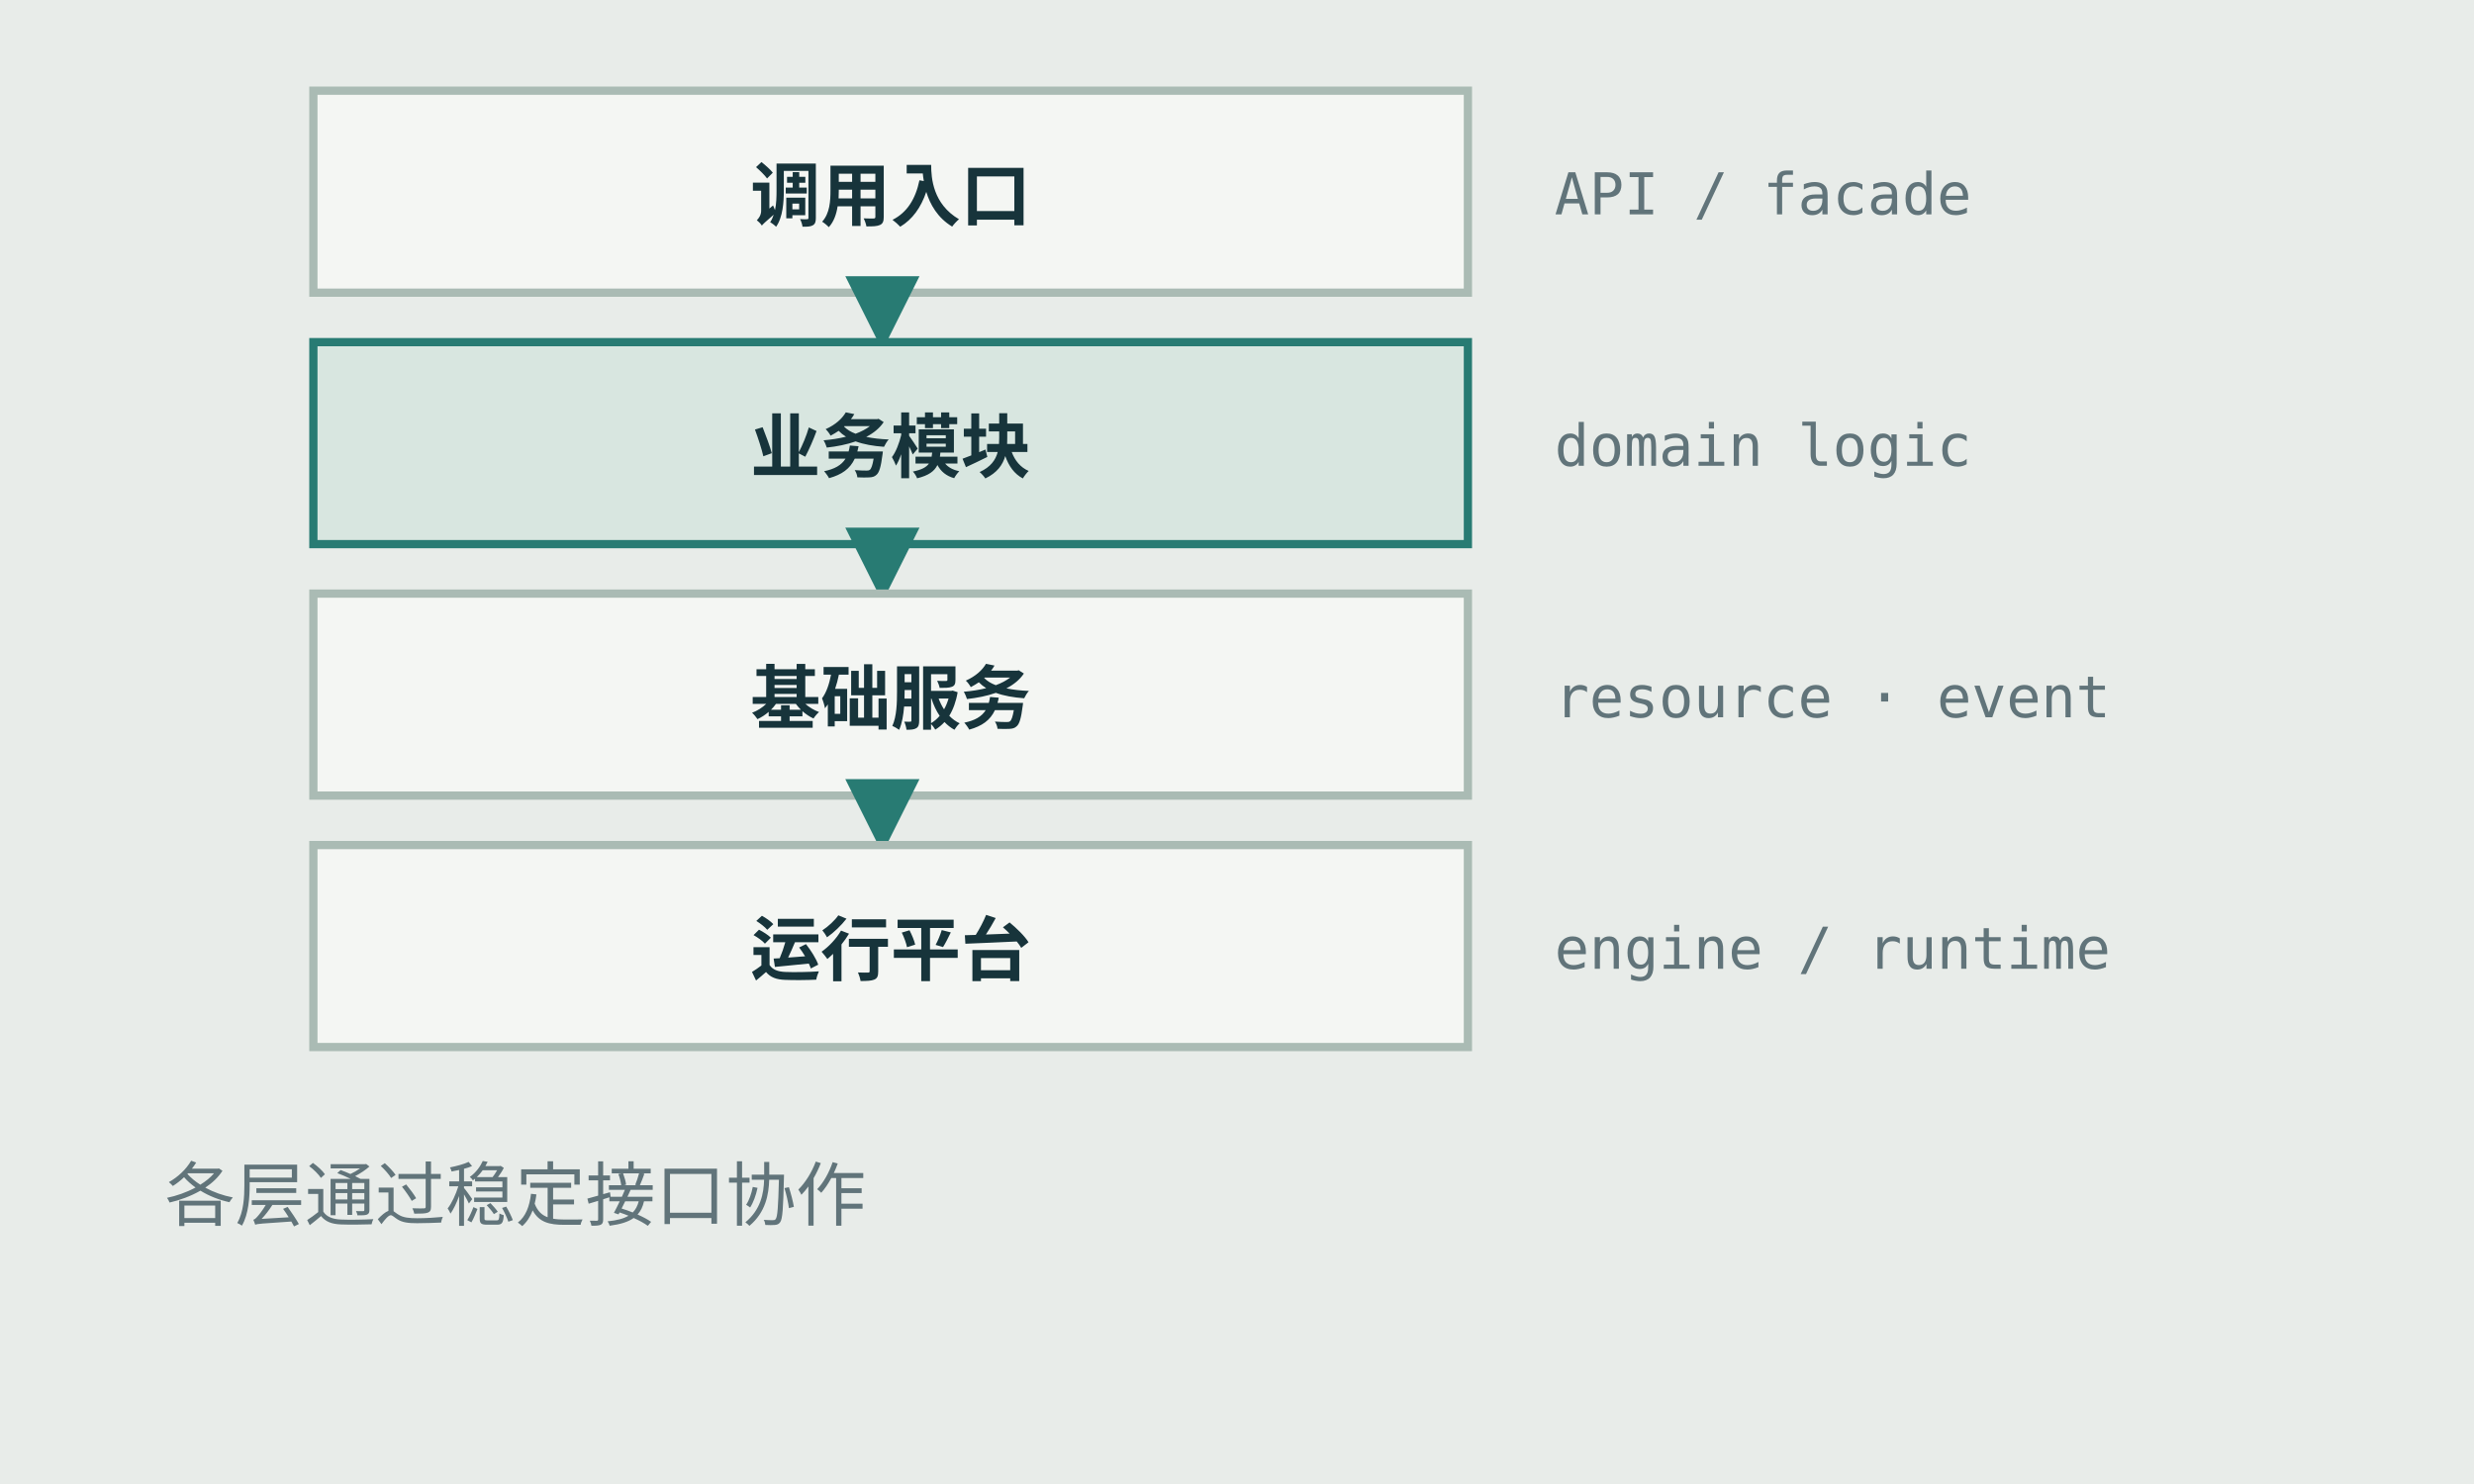
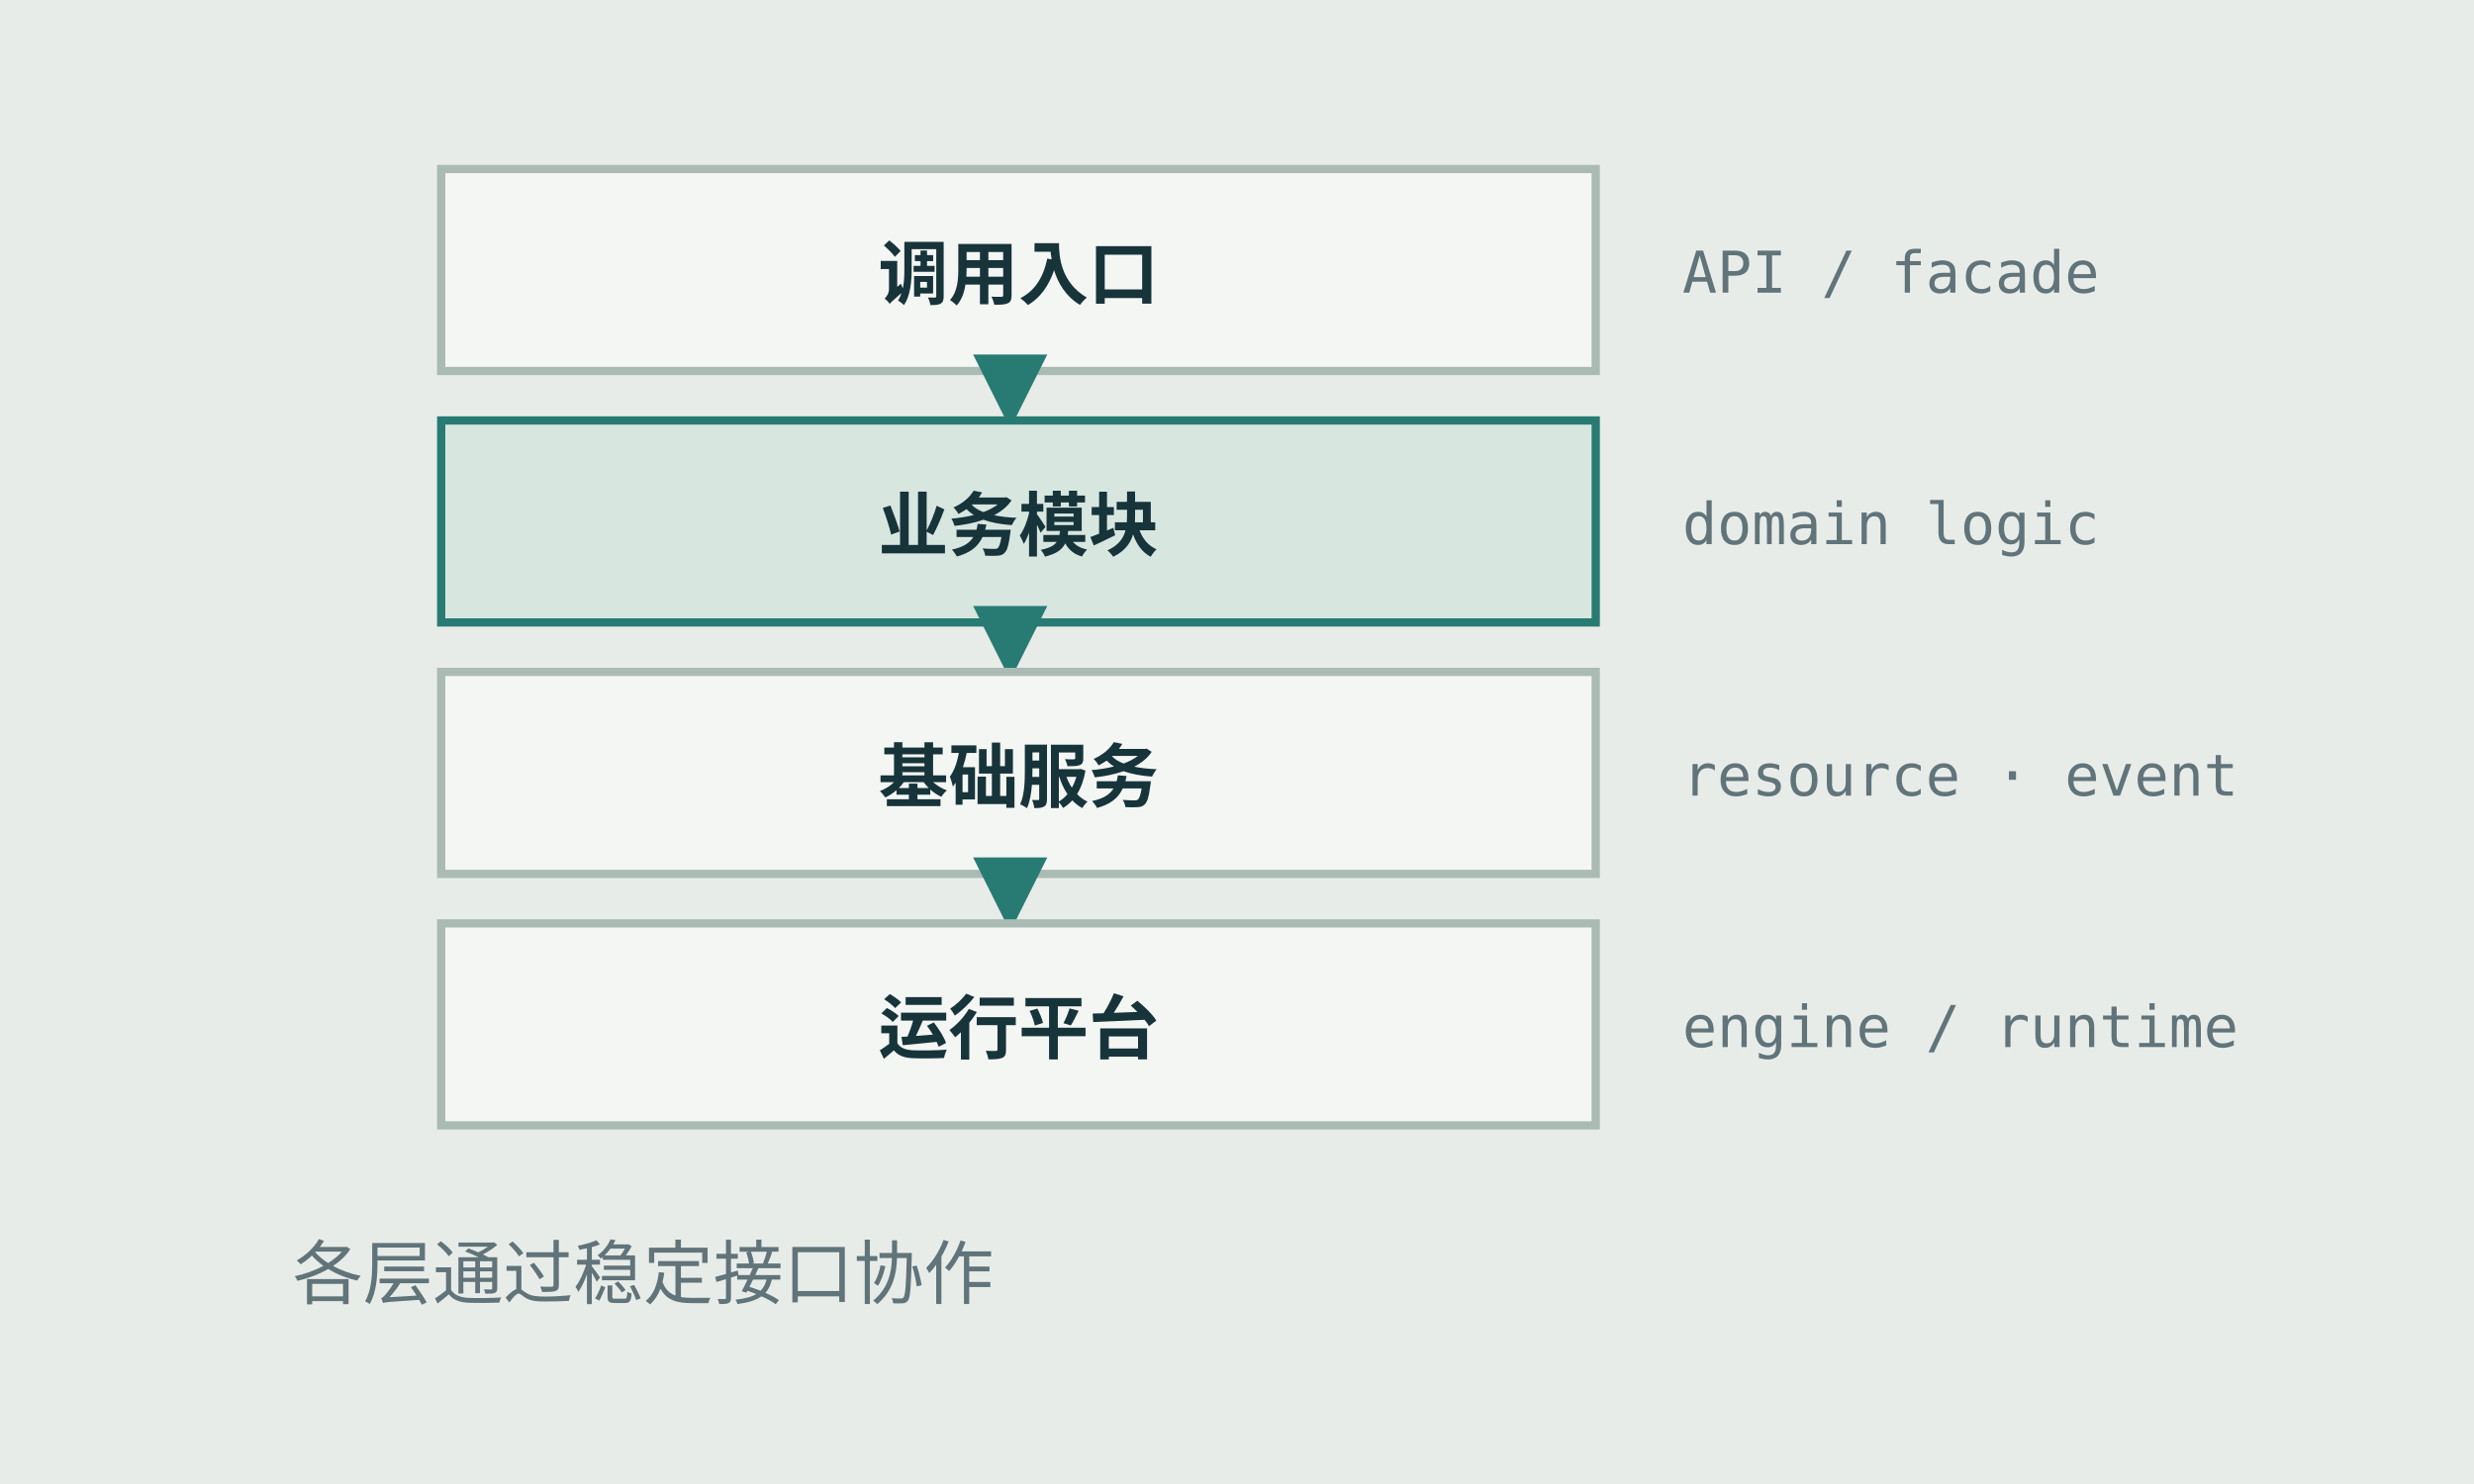
<svg xmlns="http://www.w3.org/2000/svg" width="600" height="360" viewBox="610 230 600 360" role="img" aria-labelledby="thumbnailTitle">
  <defs>
    <pattern id="grid" width="40" height="40" patternUnits="userSpaceOnUse">
      <path d="M40 0H0V40" fill="none" stroke="#AEBDB7" stroke-width="1" opacity=".20" />
    </pattern>
    <marker id="tealArrow" markerWidth="9" markerHeight="9" refX="7" refY="4.5" orient="auto">
      <path d="M0 0L9 4.5L0 9Z" fill="#287B73" />
    </marker>
    <marker id="orangeArrow" markerWidth="9" markerHeight="9" refX="7" refY="4.5" orient="auto">
      <path d="M0 0L9 4.5L0 9Z" fill="#C47743" />
    </marker>
  </defs>
  <rect x="610" y="230" width="600" height="360" fill="#E8ECE9" />
-   <rect x="686" y="252" width="280" height="49" fill="#F4F6F3" stroke="#AABBB4" stroke-width="2" />
-   <text x="826.0" y="283.5" fill="#17343B" font-family="'Microsoft YaHei','Noto Sans SC',sans-serif" font-size="17" font-weight="650" text-anchor="middle">调用入口</text>
-   <text x="987" y="282" fill="#61747A" font-family="Consolas,'Microsoft YaHei',monospace" font-size="14" font-weight="500" text-anchor="start">API / facade</text>
-   <path d="M824 302L824 311" fill="none" stroke="#287B73" stroke-width="2" marker-end="url(#tealArrow)" />
-   <rect x="686" y="313" width="280" height="49" fill="#D8E6E0" stroke="#287B73" stroke-width="2" />
-   <text x="826.0" y="344.5" fill="#17343B" font-family="'Microsoft YaHei','Noto Sans SC',sans-serif" font-size="17" font-weight="650" text-anchor="middle">业务模块</text>
-   <text x="987" y="343" fill="#61747A" font-family="Consolas,'Microsoft YaHei',monospace" font-size="14" font-weight="500" text-anchor="start">domain logic</text>
-   <path d="M824 363L824 372" fill="none" stroke="#287B73" stroke-width="2" marker-end="url(#tealArrow)" />
-   <rect x="686" y="374" width="280" height="49" fill="#F4F6F3" stroke="#AABBB4" stroke-width="2" />
-   <text x="826.0" y="405.5" fill="#17343B" font-family="'Microsoft YaHei','Noto Sans SC',sans-serif" font-size="17" font-weight="650" text-anchor="middle">基础服务</text>
-   <text x="987" y="404" fill="#61747A" font-family="Consolas,'Microsoft YaHei',monospace" font-size="14" font-weight="500" text-anchor="start">resource · event</text>
-   <path d="M824 424L824 433" fill="none" stroke="#287B73" stroke-width="2" marker-end="url(#tealArrow)" />
-   <rect x="686" y="435" width="280" height="49" fill="#F4F6F3" stroke="#AABBB4" stroke-width="2" />
-   <text x="826.0" y="466.5" fill="#17343B" font-family="'Microsoft YaHei','Noto Sans SC',sans-serif" font-size="17" font-weight="650" text-anchor="middle">运行平台</text>
-   <text x="987" y="465" fill="#61747A" font-family="Consolas,'Microsoft YaHei',monospace" font-size="14" font-weight="500" text-anchor="start">engine / runtime</text>
-   <text x="650" y="526" fill="#61747A" font-family="'Microsoft YaHei','Noto Sans SC',sans-serif" font-size="17" font-weight="500" text-anchor="start">各层通过稳定接口协作</text>
+   <g transform="translate(31 19)">
+     <rect x="686" y="252" width="280" height="49" fill="#F4F6F3" stroke="#AABBB4" stroke-width="2" />
+     <text x="826.0" y="283.5" fill="#17343B" font-family="'Microsoft YaHei','Noto Sans SC',sans-serif" font-size="17" font-weight="650" text-anchor="middle">调用入口</text>
+     <text x="987" y="282" fill="#61747A" font-family="Consolas,'Microsoft YaHei',monospace" font-size="14" font-weight="500" text-anchor="start">API / facade</text>
+     <path d="M824 302L824 311" fill="none" stroke="#287B73" stroke-width="2" marker-end="url(#tealArrow)" />
+     <rect x="686" y="313" width="280" height="49" fill="#D8E6E0" stroke="#287B73" stroke-width="2" />
+     <text x="826.0" y="344.5" fill="#17343B" font-family="'Microsoft YaHei','Noto Sans SC',sans-serif" font-size="17" font-weight="650" text-anchor="middle">业务模块</text>
+     <text x="987" y="343" fill="#61747A" font-family="Consolas,'Microsoft YaHei',monospace" font-size="14" font-weight="500" text-anchor="start">domain logic</text>
+     <path d="M824 363L824 372" fill="none" stroke="#287B73" stroke-width="2" marker-end="url(#tealArrow)" />
+     <rect x="686" y="374" width="280" height="49" fill="#F4F6F3" stroke="#AABBB4" stroke-width="2" />
+     <text x="826.0" y="405.5" fill="#17343B" font-family="'Microsoft YaHei','Noto Sans SC',sans-serif" font-size="17" font-weight="650" text-anchor="middle">基础服务</text>
+     <text x="987" y="404" fill="#61747A" font-family="Consolas,'Microsoft YaHei',monospace" font-size="14" font-weight="500" text-anchor="start">resource · event</text>
+     <path d="M824 424L824 433" fill="none" stroke="#287B73" stroke-width="2" marker-end="url(#tealArrow)" />
+     <rect x="686" y="435" width="280" height="49" fill="#F4F6F3" stroke="#AABBB4" stroke-width="2" />
+     <text x="826.0" y="466.5" fill="#17343B" font-family="'Microsoft YaHei','Noto Sans SC',sans-serif" font-size="17" font-weight="650" text-anchor="middle">运行平台</text>
+     <text x="987" y="465" fill="#61747A" font-family="Consolas,'Microsoft YaHei',monospace" font-size="14" font-weight="500" text-anchor="start">engine / runtime</text>
+     <text x="650" y="526" fill="#61747A" font-family="'Microsoft YaHei','Noto Sans SC',sans-serif" font-size="17" font-weight="500" text-anchor="start">各层通过稳定接口协作</text>
+   </g>
</svg>
